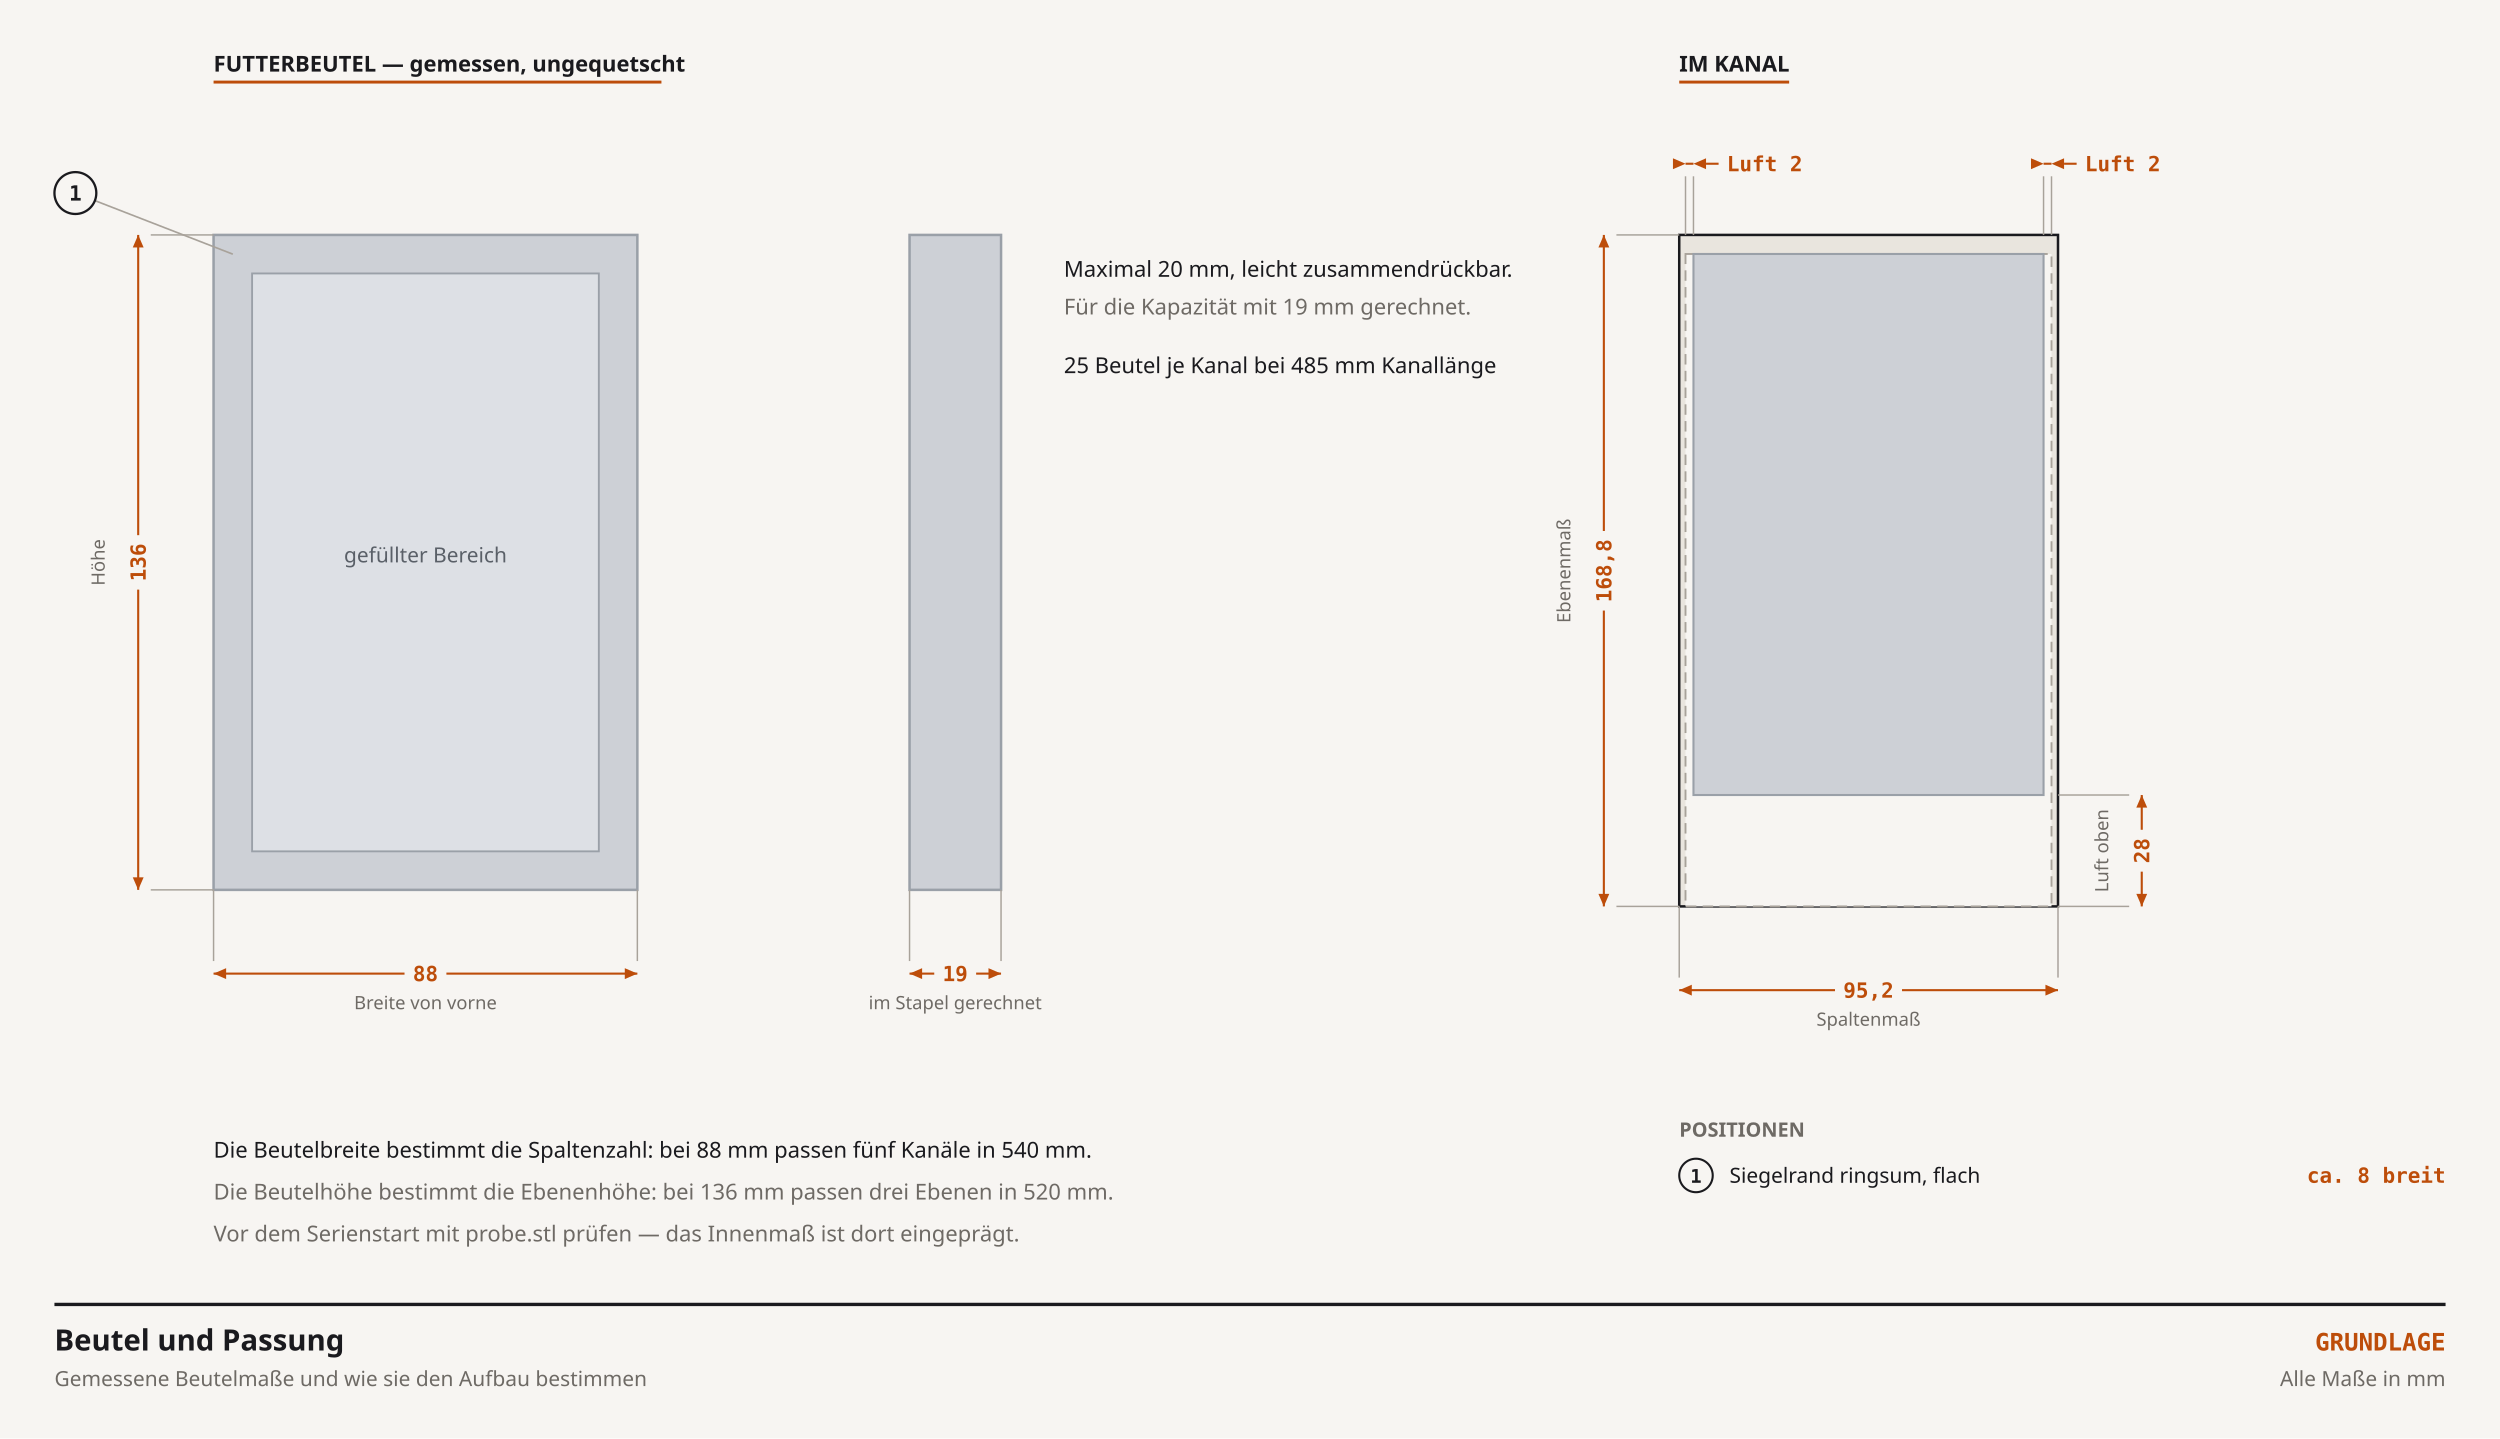
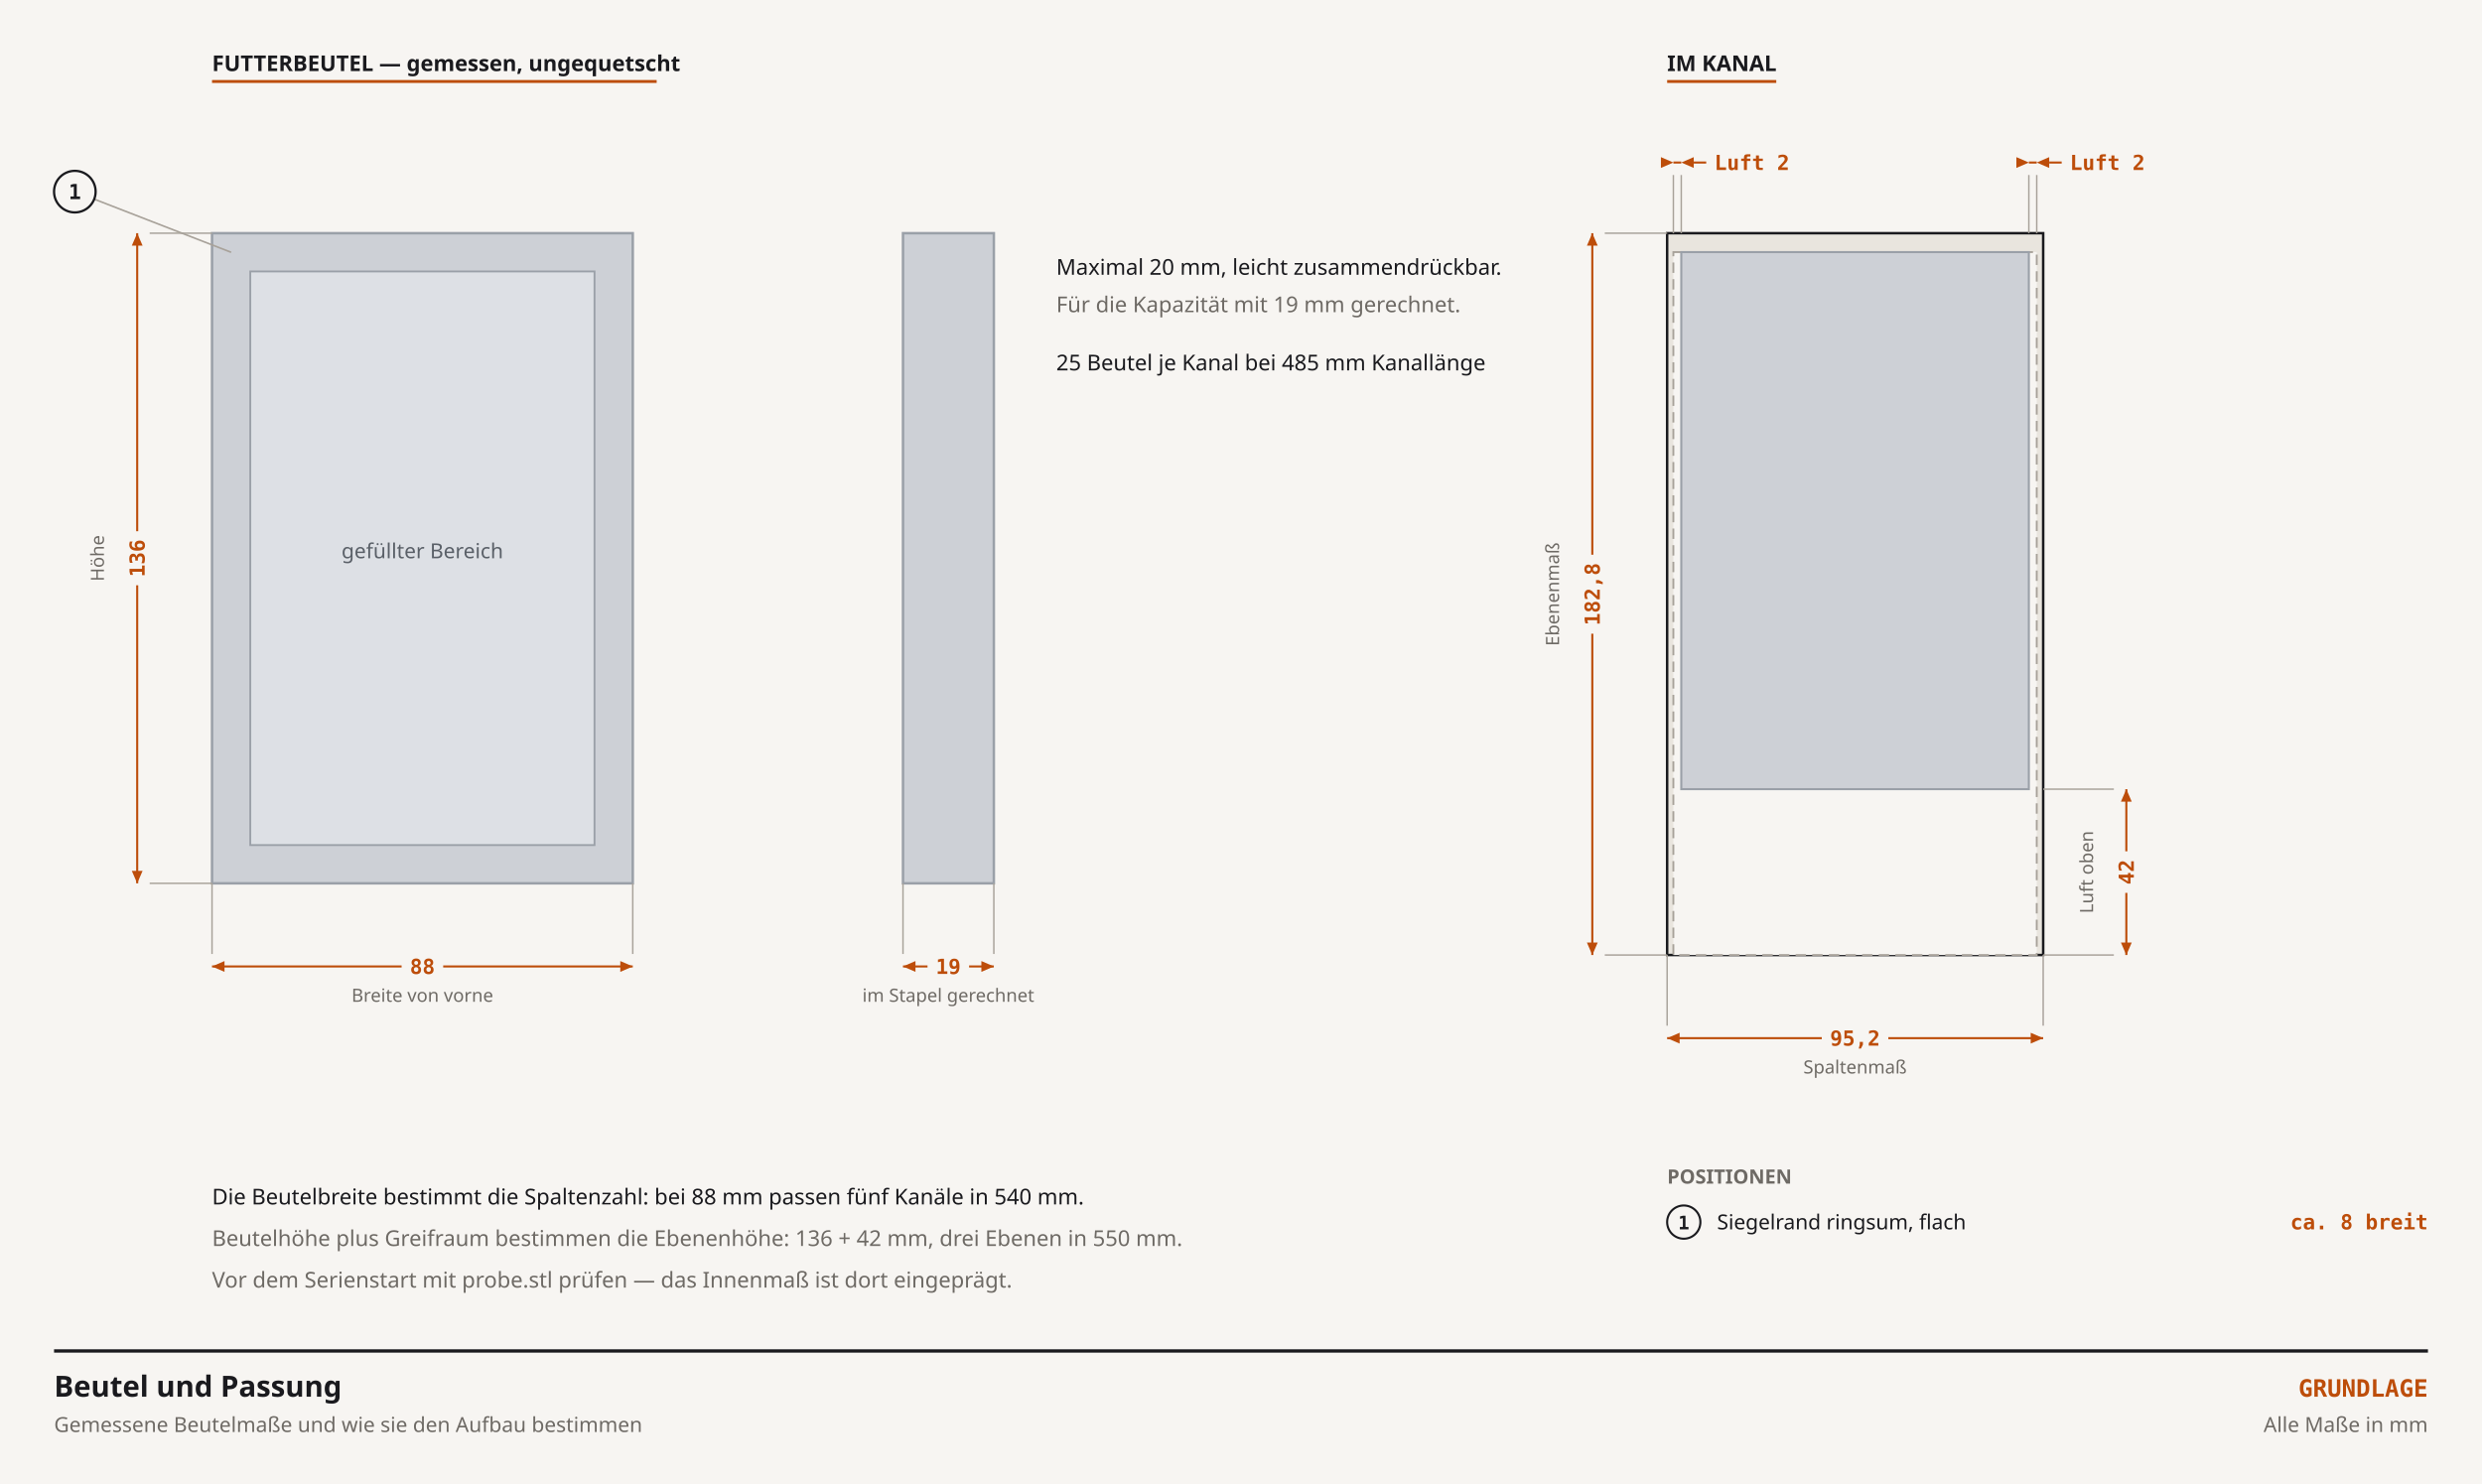
- <svg xmlns="http://www.w3.org/2000/svg" width="1194" height="687" viewBox="0 0 1194 687">
-   <rect width="1194" height="687" fill="#f7f5f2" />
+ <svg xmlns="http://www.w3.org/2000/svg" width="1194" height="714" viewBox="0 0 1194 714">
+   <rect width="1194" height="714" fill="#f7f5f2" />
  <g transform="translate(-26.0,4.2)">
    <text x="128.0" y="30.0" font-size="10.5" text-anchor="start" fill="#1a1a1e" font-weight="700" font-family="ui-sans-serif, system-ui, sans-serif">FUTTERBEUTEL — gemessen, ungequetscht</text>
    <line x1="128.0" y1="35.0" x2="341.9" y2="35.0" stroke="#bd4d0a" stroke-width="1.4" />
    <rect x="128.0" y="108.0" width="202.4" height="312.8" fill="#cdd0d6" stroke="#9aa0a8" stroke-width="1.2" />
    <rect x="146.4" y="126.4" width="165.6" height="276.0" fill="#dde0e5" stroke="#9aa0a8" stroke-width="0.9" />
    <text x="229.2" y="264.4" font-size="10" text-anchor="middle" fill="#5a6068" font-weight="400" font-family="ui-sans-serif, system-ui, sans-serif">gefüllter Bereich</text>
    <line x1="137.2" y1="117.2" x2="62.0" y2="88.0" stroke="#a8a29a" stroke-width="0.8" />
    <circle cx="62.0" cy="88.0" r="10.0" fill="#f7f5f2" stroke="#1a1a1e" stroke-width="1.1" />
    <text x="62.0" y="91.6" font-size="10" text-anchor="middle" fill="#1a1a1e" font-weight="700" font-family="ui-monospace, SFMono-Regular, Menlo, monospace">1</text>
    <line x1="128.0" y1="420.8" x2="128.0" y2="454.8" stroke="#a8a29a" stroke-width="0.7" />
    <line x1="330.4" y1="420.8" x2="330.4" y2="454.8" stroke="#a8a29a" stroke-width="0.7" />
    <line x1="128.0" y1="460.8" x2="330.4" y2="460.8" stroke="#bd4d0a" stroke-width="1.0" />
    <path d="M128.0,460.8 l6.0,-2.6 l0,5.2 z" fill="#bd4d0a" />
    <path d="M330.4,460.8 l-6.0,-2.6 l0,5.2 z" fill="#bd4d0a" />
    <rect x="219.2" y="453.3" width="20.0" height="11" fill="#f7f5f2" />
    <text x="229.2" y="464.4" font-size="10" text-anchor="middle" fill="#bd4d0a" font-weight="600" font-family="ui-monospace, SFMono-Regular, Menlo, monospace">88</text>
    <text x="229.2" y="477.8" font-size="8.8" text-anchor="middle" fill="#6e6a65" font-weight="400" font-family="ui-sans-serif, system-ui, sans-serif">Breite von vorne</text>
    <line x1="128.0" y1="108.0" x2="98.0" y2="108.0" stroke="#a8a29a" stroke-width="0.7" />
    <line x1="128.0" y1="420.8" x2="98.0" y2="420.8" stroke="#a8a29a" stroke-width="0.7" />
    <line x1="92.0" y1="108.0" x2="92.0" y2="420.8" stroke="#bd4d0a" stroke-width="1.0" />
    <path d="M92.0,108.0 l-2.6,6.0 l5.2,0 z" fill="#bd4d0a" />
    <path d="M92.0,420.8 l-2.6,-6.0 l5.2,0 z" fill="#bd4d0a" />
    <g transform="translate(92.0,264.4) rotate(-90)">
      <rect x="-13.0" y="-7.5" width="26.0" height="11" fill="#f7f5f2" />
      <text x="0" y="3.6" font-size="10" text-anchor="middle" fill="#bd4d0a" font-weight="600" font-family="ui-monospace, Menlo, monospace">136</text>
    </g>
    <g transform="translate(76.0,264.4) rotate(-90)">
      <text x="0" y="0" font-size="8.8" text-anchor="middle" fill="#6e6a65" font-family="ui-sans-serif, system-ui, sans-serif">Höhe</text>
    </g>
    <rect x="460.4" y="108.0" width="43.7" height="312.8" fill="#cdd0d6" stroke="#9aa0a8" stroke-width="1.2" />
    <line x1="460.4" y1="420.8" x2="460.4" y2="454.8" stroke="#a8a29a" stroke-width="0.7" />
    <line x1="504.1" y1="420.8" x2="504.1" y2="454.8" stroke="#a8a29a" stroke-width="0.7" />
    <line x1="460.4" y1="460.8" x2="504.1" y2="460.8" stroke="#bd4d0a" stroke-width="1.0" />
    <path d="M460.4,460.8 l6.0,-2.6 l0,5.2 z" fill="#bd4d0a" />
    <path d="M504.1,460.8 l-6.0,-2.6 l0,5.2 z" fill="#bd4d0a" />
    <rect x="472.2" y="453.3" width="20.0" height="11" fill="#f7f5f2" />
    <text x="482.2" y="464.4" font-size="10" text-anchor="middle" fill="#bd4d0a" font-weight="600" font-family="ui-monospace, SFMono-Regular, Menlo, monospace">19</text>
    <text x="482.2" y="477.8" font-size="8.8" text-anchor="middle" fill="#6e6a65" font-weight="400" font-family="ui-sans-serif, system-ui, sans-serif">im Stapel gerechnet</text>
    <text x="534.1" y="128.0" font-size="10.5" text-anchor="start" fill="#1a1a1e" font-weight="400" font-family="ui-sans-serif, system-ui, sans-serif">Maximal 20 mm, leicht zusammendrückbar.</text>
    <text x="534.1" y="146.0" font-size="10.5" text-anchor="start" fill="#6e6a65" font-weight="400" font-family="ui-sans-serif, system-ui, sans-serif">Für die Kapazität mit 19 mm gerechnet.</text>
    <text x="534.1" y="174.0" font-size="10.5" text-anchor="start" fill="#1a1a1e" font-weight="400" font-family="ui-sans-serif, system-ui, sans-serif">25 Beutel je Kanal bei 485 mm Kanallänge</text>
    <text x="828.0" y="30.0" font-size="10.5" text-anchor="start" fill="#1a1a1e" font-weight="700" font-family="ui-sans-serif, system-ui, sans-serif">IM KANAL</text>
    <line x1="828.0" y1="35.0" x2="880.5" y2="35.0" stroke="#bd4d0a" stroke-width="1.4" />
-     <rect x="828.0" y="108.0" width="180.9" height="320.7" fill="#e9e5de" stroke="#1a1a1e" stroke-width="1.2" />
-     <rect x="831.0" y="117.1" width="174.8" height="311.6" fill="#f7f5f2" stroke="#a8a29a" stroke-width="0.9" stroke-dasharray="5 3" />
+     <rect x="828.0" y="108.0" width="180.9" height="347.3" fill="#e9e5de" stroke="#1a1a1e" stroke-width="1.2" />
+     <rect x="831.0" y="117.1" width="174.8" height="338.2" fill="#f7f5f2" stroke="#a8a29a" stroke-width="0.9" stroke-dasharray="5 3" />
    <rect x="834.8" y="117.1" width="167.2" height="258.4" fill="#cdd0d6" stroke="#9aa0a8" stroke-width="1.0" />
    <line x1="831.0" y1="108.0" x2="831.0" y2="80.0" stroke="#a8a29a" stroke-width="0.7" />
    <line x1="834.8" y1="108.0" x2="834.8" y2="80.0" stroke="#a8a29a" stroke-width="0.7" />
    <line x1="831.0" y1="74.0" x2="834.8" y2="74.0" stroke="#bd4d0a" stroke-width="1.0" />
    <path d="M831.0,74.0 l-6.0,-2.6 l0,5.2 z" fill="#bd4d0a" />
    <path d="M834.8,74.0 l6.0,-2.6 l0,5.2 z" fill="#bd4d0a" />
    <line x1="840.8" y1="74.0" x2="846.8" y2="74.0" stroke="#bd4d0a" stroke-width="1.0" />
    <text x="868.8" y="77.6" font-size="10" text-anchor="middle" fill="#bd4d0a" font-weight="600" font-family="ui-monospace, SFMono-Regular, Menlo, monospace">Luft 2</text>
    <line x1="1002.0" y1="108.0" x2="1002.0" y2="80.0" stroke="#a8a29a" stroke-width="0.7" />
    <line x1="1005.8" y1="108.0" x2="1005.8" y2="80.0" stroke="#a8a29a" stroke-width="0.7" />
    <line x1="1002.0" y1="74.0" x2="1005.8" y2="74.0" stroke="#bd4d0a" stroke-width="1.0" />
    <path d="M1002.0,74.0 l-6.0,-2.6 l0,5.2 z" fill="#bd4d0a" />
    <path d="M1005.8,74.0 l6.0,-2.6 l0,5.2 z" fill="#bd4d0a" />
    <line x1="1011.8" y1="74.0" x2="1017.8" y2="74.0" stroke="#bd4d0a" stroke-width="1.0" />
    <text x="1039.8" y="77.6" font-size="10" text-anchor="middle" fill="#bd4d0a" font-weight="600" font-family="ui-monospace, SFMono-Regular, Menlo, monospace">Luft 2</text>
-     <line x1="828.0" y1="428.7" x2="828.0" y2="462.7" stroke="#a8a29a" stroke-width="0.7" />
-     <line x1="1008.9" y1="428.7" x2="1008.9" y2="462.7" stroke="#a8a29a" stroke-width="0.7" />
-     <line x1="828.0" y1="468.7" x2="1008.9" y2="468.7" stroke="#bd4d0a" stroke-width="1.0" />
-     <path d="M828.0,468.7 l6.0,-2.6 l0,5.2 z" fill="#bd4d0a" />
-     <path d="M1008.9,468.7 l-6.0,-2.6 l0,5.2 z" fill="#bd4d0a" />
-     <rect x="902.4" y="461.2" width="32.0" height="11" fill="#f7f5f2" />
-     <text x="918.4" y="472.3" font-size="10" text-anchor="middle" fill="#bd4d0a" font-weight="600" font-family="ui-monospace, SFMono-Regular, Menlo, monospace">95,2</text>
-     <text x="918.4" y="485.7" font-size="8.8" text-anchor="middle" fill="#6e6a65" font-weight="400" font-family="ui-sans-serif, system-ui, sans-serif">Spaltenmaß</text>
+     <line x1="828.0" y1="455.3" x2="828.0" y2="489.3" stroke="#a8a29a" stroke-width="0.7" />
+     <line x1="1008.9" y1="455.3" x2="1008.9" y2="489.3" stroke="#a8a29a" stroke-width="0.7" />
+     <line x1="828.0" y1="495.3" x2="1008.9" y2="495.3" stroke="#bd4d0a" stroke-width="1.0" />
+     <path d="M828.0,495.3 l6.0,-2.6 l0,5.2 z" fill="#bd4d0a" />
+     <path d="M1008.9,495.3 l-6.0,-2.6 l0,5.2 z" fill="#bd4d0a" />
+     <rect x="902.4" y="487.8" width="32.0" height="11" fill="#f7f5f2" />
+     <text x="918.4" y="498.9" font-size="10" text-anchor="middle" fill="#bd4d0a" font-weight="600" font-family="ui-monospace, SFMono-Regular, Menlo, monospace">95,2</text>
+     <text x="918.4" y="512.3" font-size="8.8" text-anchor="middle" fill="#6e6a65" font-weight="400" font-family="ui-sans-serif, system-ui, sans-serif">Spaltenmaß</text>
    <line x1="1008.9" y1="375.5" x2="1042.9" y2="375.5" stroke="#a8a29a" stroke-width="0.7" />
-     <line x1="1008.9" y1="428.7" x2="1042.9" y2="428.7" stroke="#a8a29a" stroke-width="0.7" />
-     <line x1="1048.9" y1="375.5" x2="1048.9" y2="428.7" stroke="#bd4d0a" stroke-width="1.0" />
+     <line x1="1008.9" y1="455.3" x2="1042.9" y2="455.3" stroke="#a8a29a" stroke-width="0.7" />
+     <line x1="1048.9" y1="375.5" x2="1048.9" y2="455.3" stroke="#bd4d0a" stroke-width="1.0" />
    <path d="M1048.9,375.5 l-2.6,6.0 l5.2,0 z" fill="#bd4d0a" />
-     <path d="M1048.9,428.7 l-2.6,-6.0 l5.2,0 z" fill="#bd4d0a" />
-     <g transform="translate(1048.9,402.1) rotate(-90)">
+     <path d="M1048.9,455.3 l-2.6,-6.0 l5.2,0 z" fill="#bd4d0a" />
+     <g transform="translate(1048.9,415.4) rotate(-90)">
      <rect x="-10.0" y="-7.5" width="20.0" height="11" fill="#f7f5f2" />
-       <text x="0" y="3.6" font-size="10" text-anchor="middle" fill="#bd4d0a" font-weight="600" font-family="ui-monospace, Menlo, monospace">28</text>
+       <text x="0" y="3.6" font-size="10" text-anchor="middle" fill="#bd4d0a" font-weight="600" font-family="ui-monospace, Menlo, monospace">42</text>
    </g>
-     <g transform="translate(1032.9,402.1) rotate(-90)">
+     <g transform="translate(1032.9,415.4) rotate(-90)">
      <text x="0" y="0" font-size="8.8" text-anchor="middle" fill="#6e6a65" font-family="ui-sans-serif, system-ui, sans-serif">Luft oben</text>
    </g>
    <line x1="828.0" y1="108.0" x2="798.0" y2="108.0" stroke="#a8a29a" stroke-width="0.7" />
-     <line x1="828.0" y1="428.7" x2="798.0" y2="428.7" stroke="#a8a29a" stroke-width="0.7" />
-     <line x1="792.0" y1="108.0" x2="792.0" y2="428.7" stroke="#bd4d0a" stroke-width="1.0" />
+     <line x1="828.0" y1="455.3" x2="798.0" y2="455.3" stroke="#a8a29a" stroke-width="0.7" />
+     <line x1="792.0" y1="108.0" x2="792.0" y2="455.3" stroke="#bd4d0a" stroke-width="1.0" />
    <path d="M792.0,108.0 l-2.6,6.0 l5.2,0 z" fill="#bd4d0a" />
-     <path d="M792.0,428.7 l-2.6,-6.0 l5.2,0 z" fill="#bd4d0a" />
-     <g transform="translate(792.0,268.4) rotate(-90)">
+     <path d="M792.0,455.3 l-2.6,-6.0 l5.2,0 z" fill="#bd4d0a" />
+     <g transform="translate(792.0,281.7) rotate(-90)">
      <rect x="-19.0" y="-7.5" width="38.0" height="11" fill="#f7f5f2" />
-       <text x="0" y="3.6" font-size="10" text-anchor="middle" fill="#bd4d0a" font-weight="600" font-family="ui-monospace, Menlo, monospace">168,8</text>
+       <text x="0" y="3.6" font-size="10" text-anchor="middle" fill="#bd4d0a" font-weight="600" font-family="ui-monospace, Menlo, monospace">182,8</text>
    </g>
-     <g transform="translate(776.0,268.4) rotate(-90)">
+     <g transform="translate(776.0,281.7) rotate(-90)">
      <text x="0" y="0" font-size="8.8" text-anchor="middle" fill="#6e6a65" font-family="ui-sans-serif, system-ui, sans-serif">Ebenenmaß</text>
    </g>
-     <text x="128.0" y="548.7" font-size="10.5" text-anchor="start" fill="#1a1a1e" font-weight="400" font-family="ui-sans-serif, system-ui, sans-serif">Die Beutelbreite bestimmt die Spaltenzahl: bei 88 mm passen fünf Kanäle in 540 mm.</text>
-     <text x="128.0" y="568.7" font-size="10.5" text-anchor="start" fill="#6e6a65" font-weight="400" font-family="ui-sans-serif, system-ui, sans-serif">Die Beutelhöhe bestimmt die Ebenenhöhe: bei 136 mm passen drei Ebenen in 520 mm.</text>
-     <text x="128.0" y="588.7" font-size="10.5" text-anchor="start" fill="#6e6a65" font-weight="400" font-family="ui-sans-serif, system-ui, sans-serif">Vor dem Serienstart mit probe.stl prüfen — das Innenmaß ist dort eingeprägt.</text>
-     <text x="828.0" y="538.7" font-size="9.5" text-anchor="start" fill="#6e6a65" font-weight="700" font-family="ui-sans-serif, system-ui, sans-serif">POSITIONEN</text>
-     <circle cx="836.0" cy="557.2" r="8.0" fill="none" stroke="#1a1a1e" stroke-width="1.0" />
-     <text x="836.0" y="560.7" font-size="9" text-anchor="middle" fill="#1a1a1e" font-weight="700" font-family="ui-monospace, SFMono-Regular, Menlo, monospace">1</text>
-     <text x="852.0" y="560.7" font-size="10" text-anchor="start" fill="#1a1a1e" font-weight="400" font-family="ui-sans-serif, system-ui, sans-serif">Siegelrand ringsum, flach</text>
-     <text x="1194.0" y="560.7" font-size="10" text-anchor="end" fill="#bd4d0a" font-weight="600" font-family="ui-monospace, SFMono-Regular, Menlo, monospace">ca. 8 breit</text>
+     <text x="128.0" y="575.3" font-size="10.5" text-anchor="start" fill="#1a1a1e" font-weight="400" font-family="ui-sans-serif, system-ui, sans-serif">Die Beutelbreite bestimmt die Spaltenzahl: bei 88 mm passen fünf Kanäle in 540 mm.</text>
+     <text x="128.0" y="595.3" font-size="10.5" text-anchor="start" fill="#6e6a65" font-weight="400" font-family="ui-sans-serif, system-ui, sans-serif">Beutelhöhe plus Greifraum bestimmen die Ebenenhöhe: 136 + 42 mm, drei Ebenen in 550 mm.</text>
+     <text x="128.0" y="615.3" font-size="10.5" text-anchor="start" fill="#6e6a65" font-weight="400" font-family="ui-sans-serif, system-ui, sans-serif">Vor dem Serienstart mit probe.stl prüfen — das Innenmaß ist dort eingeprägt.</text>
+     <text x="828.0" y="565.3" font-size="9.5" text-anchor="start" fill="#6e6a65" font-weight="700" font-family="ui-sans-serif, system-ui, sans-serif">POSITIONEN</text>
+     <circle cx="836.0" cy="583.8" r="8.0" fill="none" stroke="#1a1a1e" stroke-width="1.0" />
+     <text x="836.0" y="587.3" font-size="9" text-anchor="middle" fill="#1a1a1e" font-weight="700" font-family="ui-monospace, SFMono-Regular, Menlo, monospace">1</text>
+     <text x="852.0" y="587.3" font-size="10" text-anchor="start" fill="#1a1a1e" font-weight="400" font-family="ui-sans-serif, system-ui, sans-serif">Siegelrand ringsum, flach</text>
+     <text x="1194.0" y="587.3" font-size="10" text-anchor="end" fill="#bd4d0a" font-weight="600" font-family="ui-monospace, SFMono-Regular, Menlo, monospace">ca. 8 breit</text>
  </g>
-   <line x1="26" y1="623" x2="1168" y2="623" stroke="#1a1a1e" stroke-width="1.6" />
-   <text x="26" y="645" font-size="14" fill="#1a1a1e" font-weight="700" font-family="ui-sans-serif, system-ui, sans-serif">Beutel und Passung</text>
-   <text x="26" y="662" font-size="10" fill="#6e6a65" font-family="ui-sans-serif, system-ui, sans-serif">Gemessene Beutelmaße und wie sie den Aufbau bestimmen</text>
-   <text x="1168" y="645" font-size="11.5" fill="#bd4d0a" font-weight="700" text-anchor="end" font-family="ui-monospace, Menlo, monospace">GRUNDLAGE</text>
-   <text x="1168" y="662" font-size="10" fill="#6e6a65" text-anchor="end" font-family="ui-sans-serif, system-ui, sans-serif">Alle Maße in mm</text>
+   <line x1="26" y1="650" x2="1168" y2="650" stroke="#1a1a1e" stroke-width="1.6" />
+   <text x="26" y="672" font-size="14" fill="#1a1a1e" font-weight="700" font-family="ui-sans-serif, system-ui, sans-serif">Beutel und Passung</text>
+   <text x="26" y="689" font-size="10" fill="#6e6a65" font-family="ui-sans-serif, system-ui, sans-serif">Gemessene Beutelmaße und wie sie den Aufbau bestimmen</text>
+   <text x="1168" y="672" font-size="11.5" fill="#bd4d0a" font-weight="700" text-anchor="end" font-family="ui-monospace, Menlo, monospace">GRUNDLAGE</text>
+   <text x="1168" y="689" font-size="10" fill="#6e6a65" text-anchor="end" font-family="ui-sans-serif, system-ui, sans-serif">Alle Maße in mm</text>
</svg>
